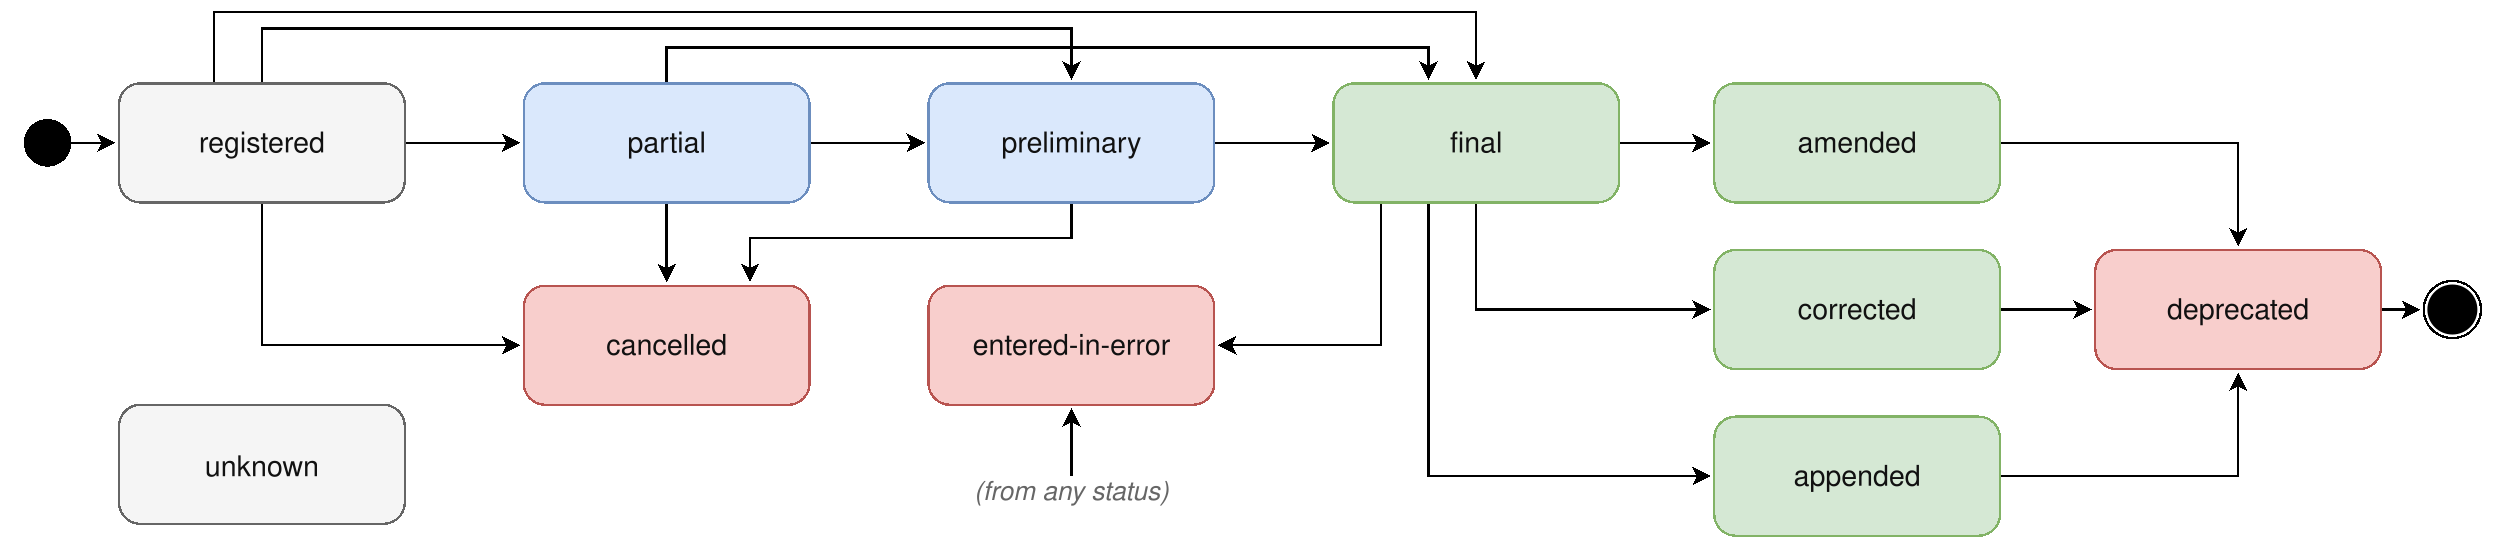
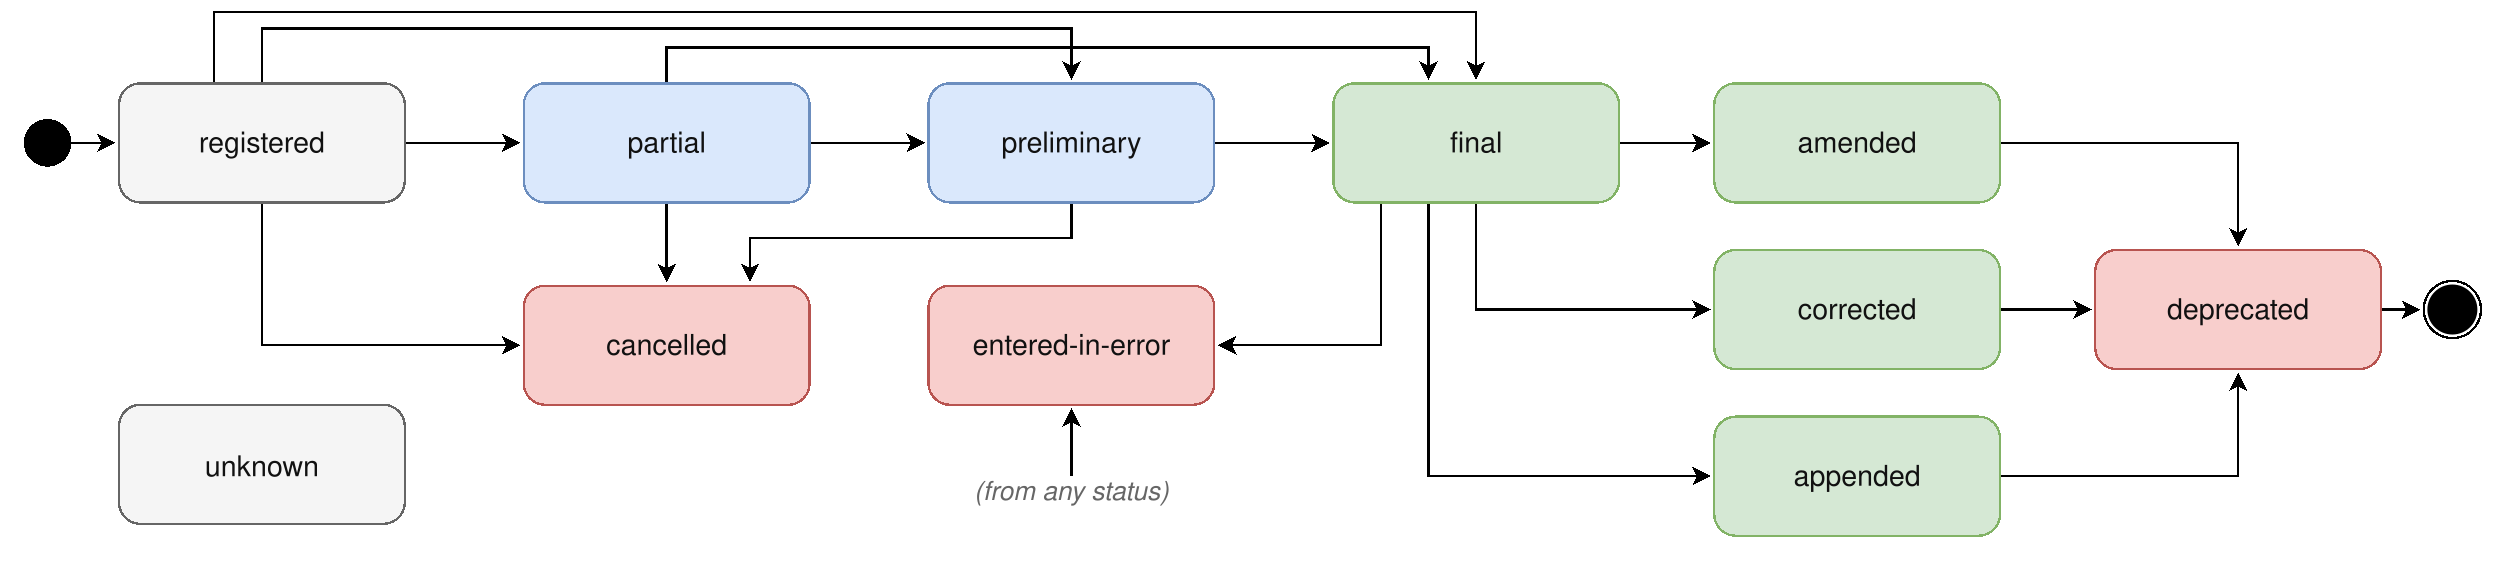
- <svg xmlns="http://www.w3.org/2000/svg" version="1.1" viewBox="0 0 1050 230" width="1050px" height="230px" style="background-color: #ffffff; font-family: Helvetica;">
+ <svg xmlns="http://www.w3.org/2000/svg" version="1.1" viewBox="0 0 1050 240" width="100%" height="100%" style="background-color: #ffffff; font-family: Helvetica;">
  <defs>
    <marker id="arrow" viewBox="0 0 10 10" refX="8" refY="5" markerWidth="8" markerHeight="8" orient="auto-start-reverse" markerUnits="userSpaceOnUse">
      <path d="M 0 0 L 10 5 L 0 10 L 2.5 5 z" fill="#000000" shape-rendering="crispEdges" />
    </marker>
  </defs>
  <g fill="none" stroke="#000000" stroke-width="1.0" marker-end="url(#arrow)" shape-rendering="crispEdges">
    <path d="M 30 60 L 47 60" />
    <path d="M 170 60 L 217 60" />
    <path d="M 340 60 L 387 60" />
    <path d="M 510 60 L 557 60" />
    <path d="M 90 35 L 90 5 L 620 5 L 620 32" />
    <path d="M 110 35 L 110 12 L 450 12 L 450 32" />
    <path d="M 280 35 L 280 20 L 600 20 L 600 32" />
    <path d="M 680 60 L 717 60" />
    <path d="M 620 85 L 620 130 L 717 130" />
    <path d="M 600 85 L 600 200 L 717 200" />
    <path d="M 830 60 L 940 60 L 940 102" />
    <path d="M 830 130 L 877 130" />
    <path d="M 830 200 L 940 200 L 940 158" />
    <path d="M 1000 130 L 1015 130" />
    <path d="M 110 85 L 110 145 L 217 145" />
    <path d="M 280 85 L 280 117" />
    <path d="M 450 85 L 450 100 L 315 100 L 315 117" />
    <path d="M 580 85 L 580 145 L 513 145" />
    <path d="M 450 200 L 450 173" />
  </g>
  <circle cx="20" cy="60" r="10" fill="#000000" shape-rendering="crispEdges" />
  <circle cx="1030" cy="130" r="12" fill="none" stroke="#000000" stroke-width="1" shape-rendering="crispEdges" />
  <circle cx="1030" cy="130" r="10.5" fill="#000000" />
  <g shape-rendering="crispEdges">
    <rect x="50" y="35" width="120" height="50" rx="9" ry="9" fill="#f5f5f5" stroke="#666666" />
    <text x="110" y="64" fill="#111111" text-anchor="middle" font-size="12px">registered</text>
  </g>
  <g shape-rendering="crispEdges">
    <rect x="220" y="35" width="120" height="50" rx="9" ry="9" fill="#dae8fc" stroke="#6c8ebf" />
    <text x="280" y="64" fill="#111111" text-anchor="middle" font-size="12px">partial</text>
  </g>
  <g shape-rendering="crispEdges">
    <rect x="390" y="35" width="120" height="50" rx="9" ry="9" fill="#dae8fc" stroke="#6c8ebf" />
    <text x="450" y="64" fill="#111111" text-anchor="middle" font-size="12px">preliminary</text>
  </g>
  <g shape-rendering="crispEdges">
    <rect x="560" y="35" width="120" height="50" rx="9" ry="9" fill="#d5e8d4" stroke="#82b366" />
    <text x="620" y="64" fill="#111111" text-anchor="middle" font-size="12px">final</text>
  </g>
  <g shape-rendering="crispEdges">
    <rect x="720" y="35" width="120" height="50" rx="9" ry="9" fill="#d5e8d4" stroke="#82b366" />
    <text x="780" y="64" fill="#111111" text-anchor="middle" font-size="12px">amended</text>
  </g>
  <g shape-rendering="crispEdges">
    <rect x="720" y="105" width="120" height="50" rx="9" ry="9" fill="#d5e8d4" stroke="#82b366" />
    <text x="780" y="134" fill="#111111" text-anchor="middle" font-size="12px">corrected</text>
  </g>
  <g shape-rendering="crispEdges">
    <rect x="720" y="175" width="120" height="50" rx="9" ry="9" fill="#d5e8d4" stroke="#82b366" />
    <text x="780" y="204" fill="#111111" text-anchor="middle" font-size="12px">appended</text>
  </g>
  <g shape-rendering="crispEdges">
    <rect x="220" y="120" width="120" height="50" rx="9" ry="9" fill="#f8cecc" stroke="#b85450" />
    <text x="280" y="149" fill="#111111" text-anchor="middle" font-size="12px">cancelled</text>
  </g>
  <g shape-rendering="crispEdges">
    <rect x="880" y="105" width="120" height="50" rx="9" ry="9" fill="#f8cecc" stroke="#b85450" />
    <text x="940" y="134" fill="#111111" text-anchor="middle" font-size="12px">deprecated</text>
  </g>
  <g shape-rendering="crispEdges">
    <rect x="50" y="170" width="120" height="50" rx="9" ry="9" fill="#f5f5f5" stroke="#666666" />
    <text x="110" y="200" fill="#111111" text-anchor="middle" font-size="12px">unknown</text>
  </g>
  <g shape-rendering="crispEdges">
    <rect x="390" y="120" width="120" height="50" rx="9" ry="9" fill="#f8cecc" stroke="#b85450" />
    <text x="450" y="149" fill="#111111" text-anchor="middle" font-size="12px">entered-in-error</text>
  </g>
  <text x="450" y="210" font-size="11px" fill="#666666" text-anchor="middle" font-style="italic">(from any status)</text>
</svg>
